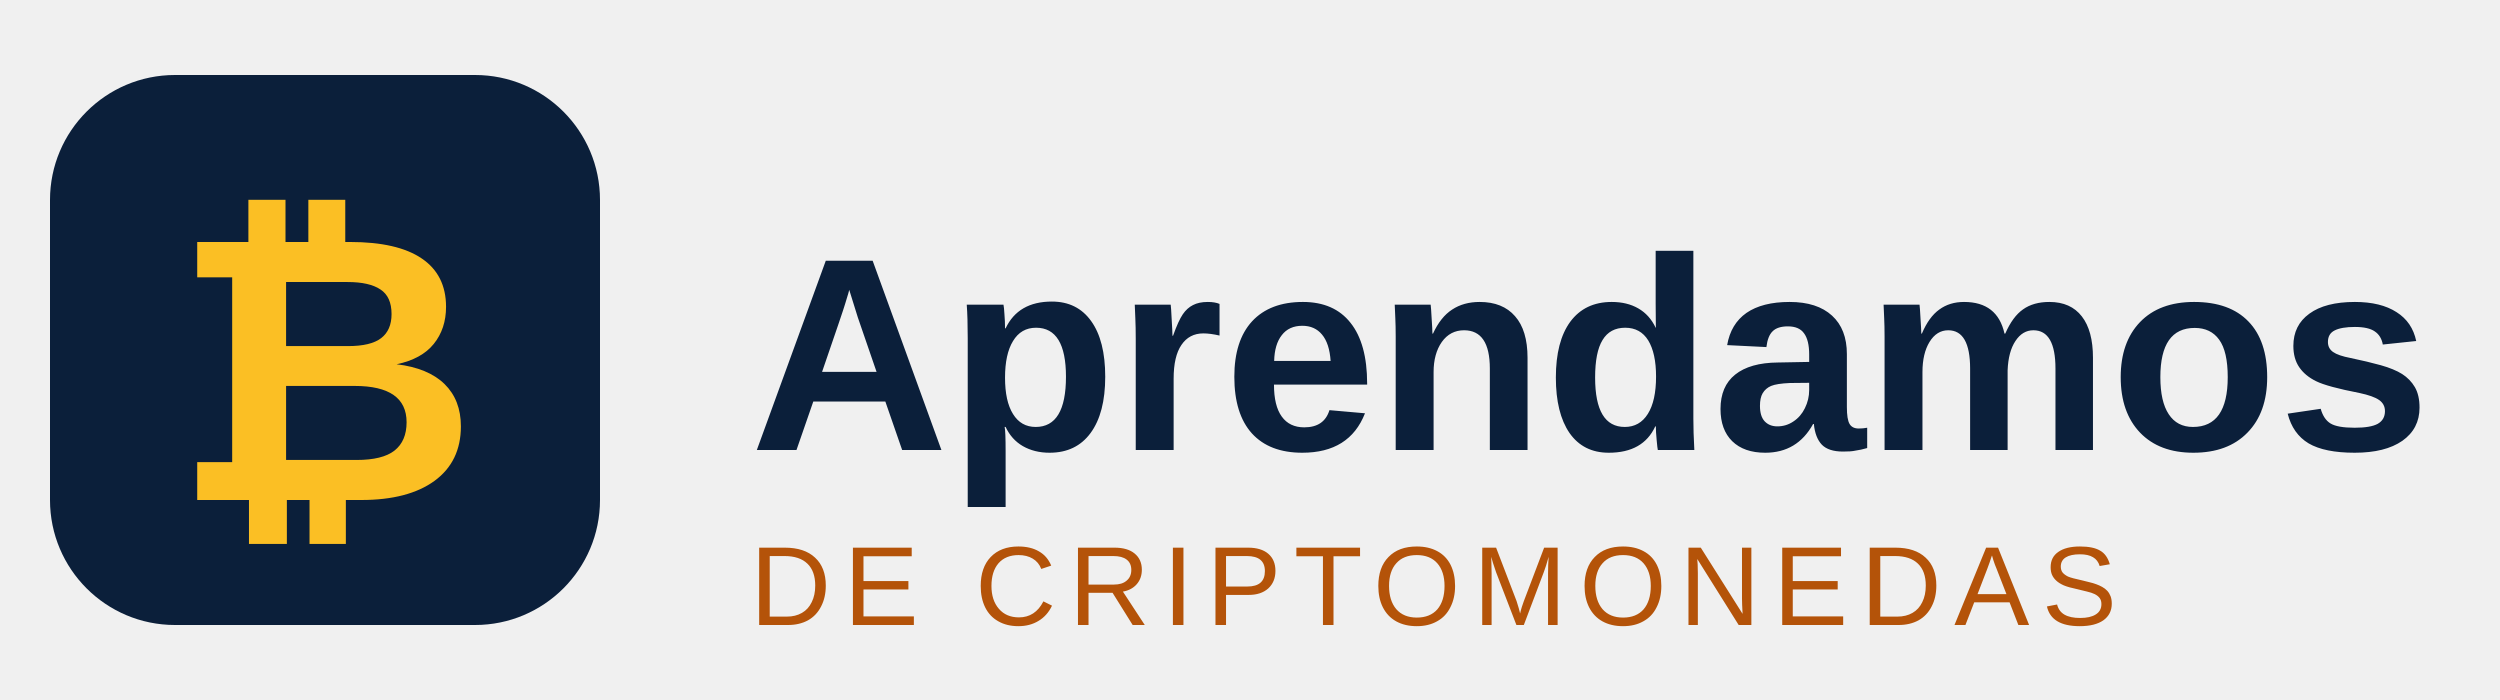
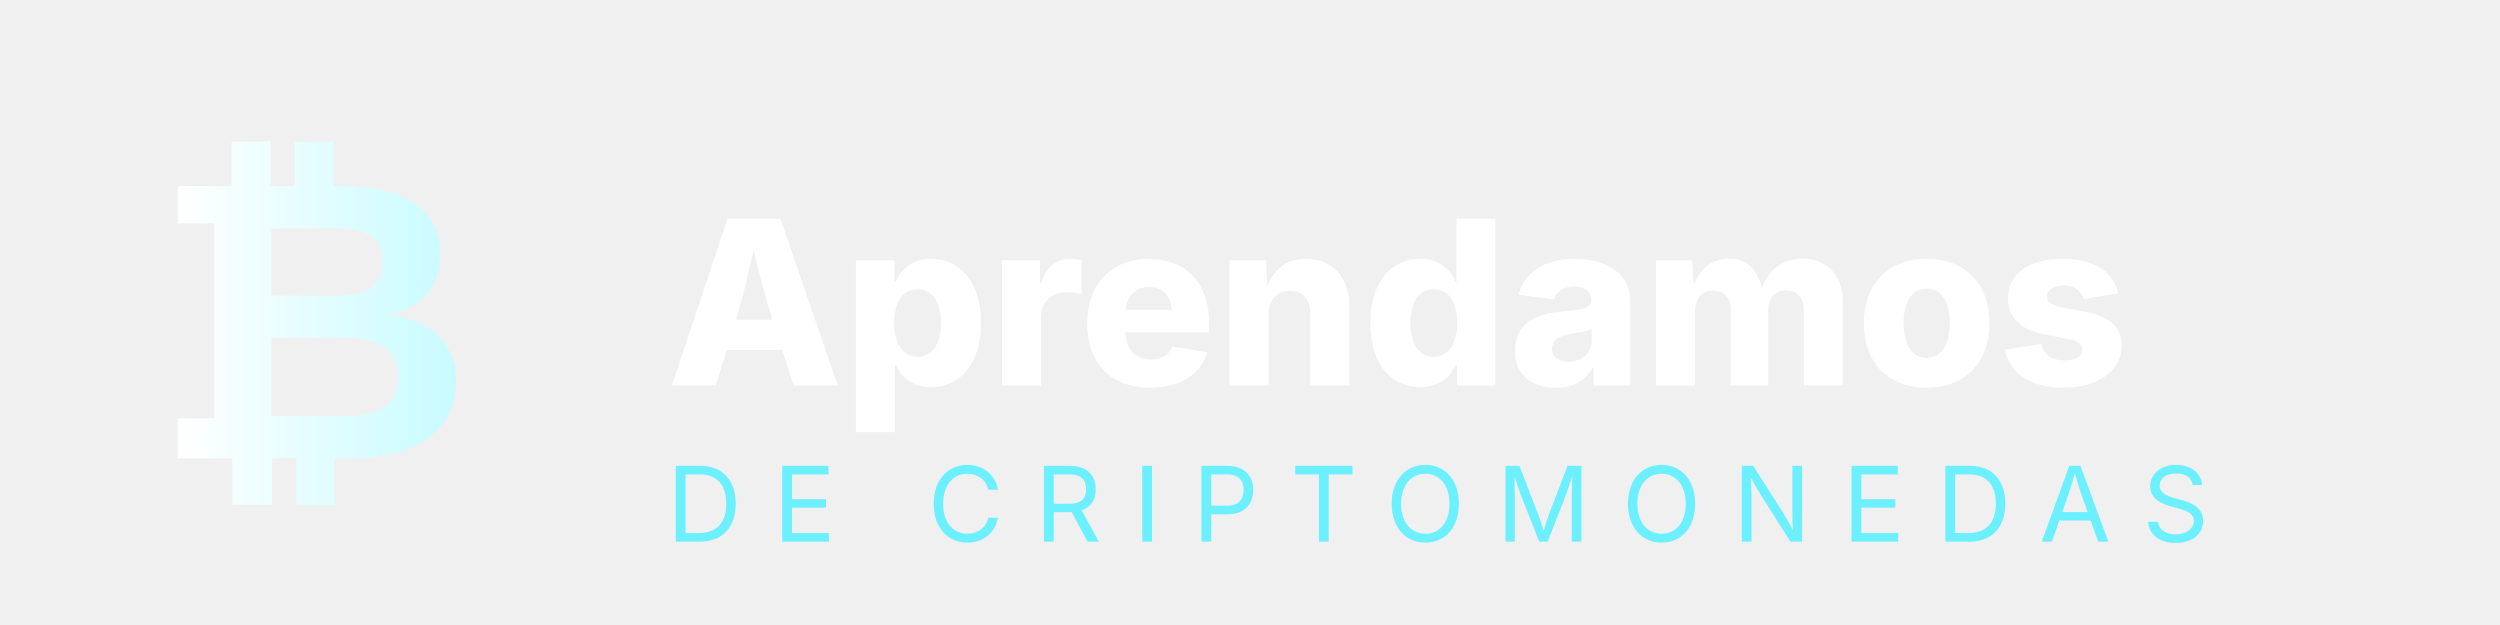
- <svg xmlns="http://www.w3.org/2000/svg" width="200" height="56" viewBox="0 0 200 56" role="img" aria-label="Aprendamos de Criptomonedas">
-   <rect x="4" y="6" width="44" height="44" rx="10" fill="#0b1f3a" />
-   <text x="26" y="40" font-family="Arial, sans-serif" font-size="30" font-weight="bold" text-anchor="middle" fill="#fbbf24">₿</text>
-   <text x="60" y="36" font-family="Arial, sans-serif" font-size="22" font-weight="bold" fill="#0b1f3a">Aprendamos</text>
-   <text x="60" y="50" font-family="Arial, sans-serif" font-size="9" letter-spacing="1" fill="#b45309">DE CRIPTOMONEDAS</text>
+ <svg xmlns="http://www.w3.org/2000/svg" width="240" height="60" viewBox="0 0 240 60" role="img" aria-label="Aprendamos de Criptomonedas">
+   <defs>
+     <linearGradient id="apcw" x1="0" y1="0" x2="1" y2="0">
+       <stop offset="0" stop-color="#ffffff" />
+       <stop offset="1" stop-color="#c8fbff" />
+     </linearGradient>
+   </defs>
+   <text x="30" y="44" font-family="Segoe UI, Arial, sans-serif" font-size="38" font-weight="bold" text-anchor="middle" fill="url(#apcw)">₿</text>
+   <text x="64" y="37" font-family="Inter, Segoe UI, Arial, sans-serif" font-size="22" font-weight="800" fill="#ffffff">Aprendamos</text>
+   <text x="64" y="52" font-family="Inter, Segoe UI, Arial, sans-serif" font-size="10" letter-spacing="3" fill="#6cf0ff">DE CRIPTOMONEDAS</text>
</svg>
